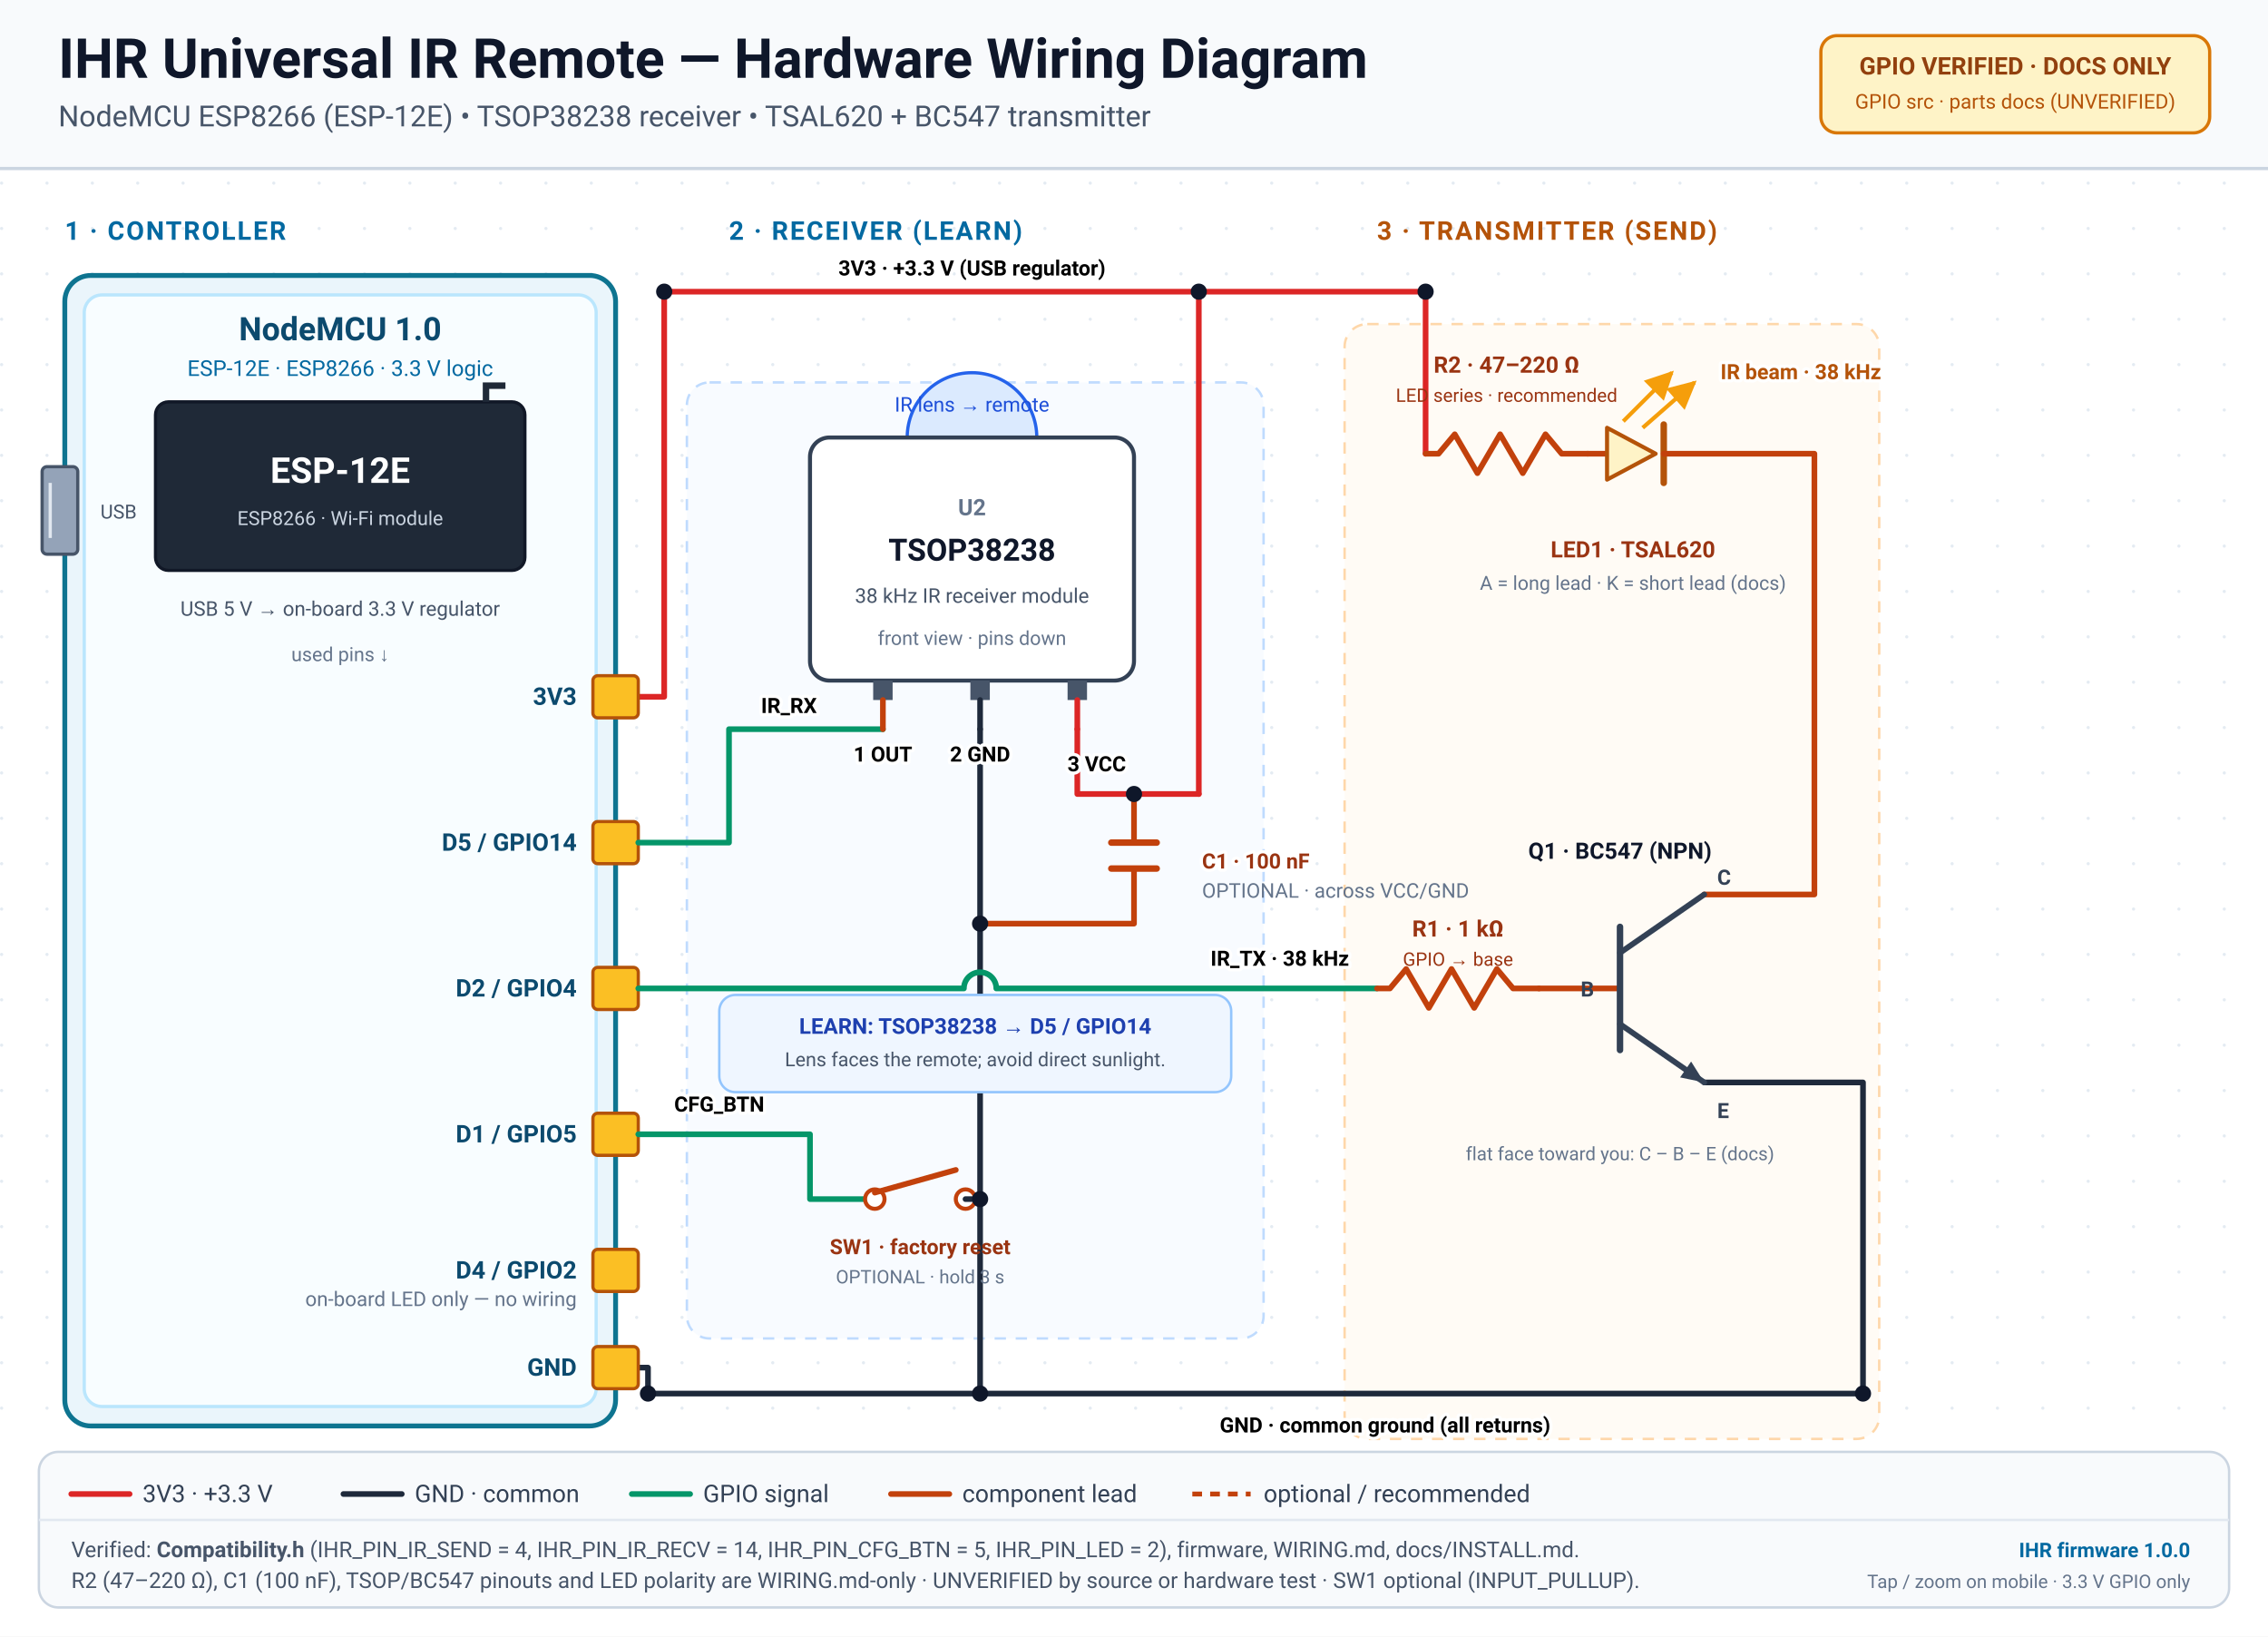
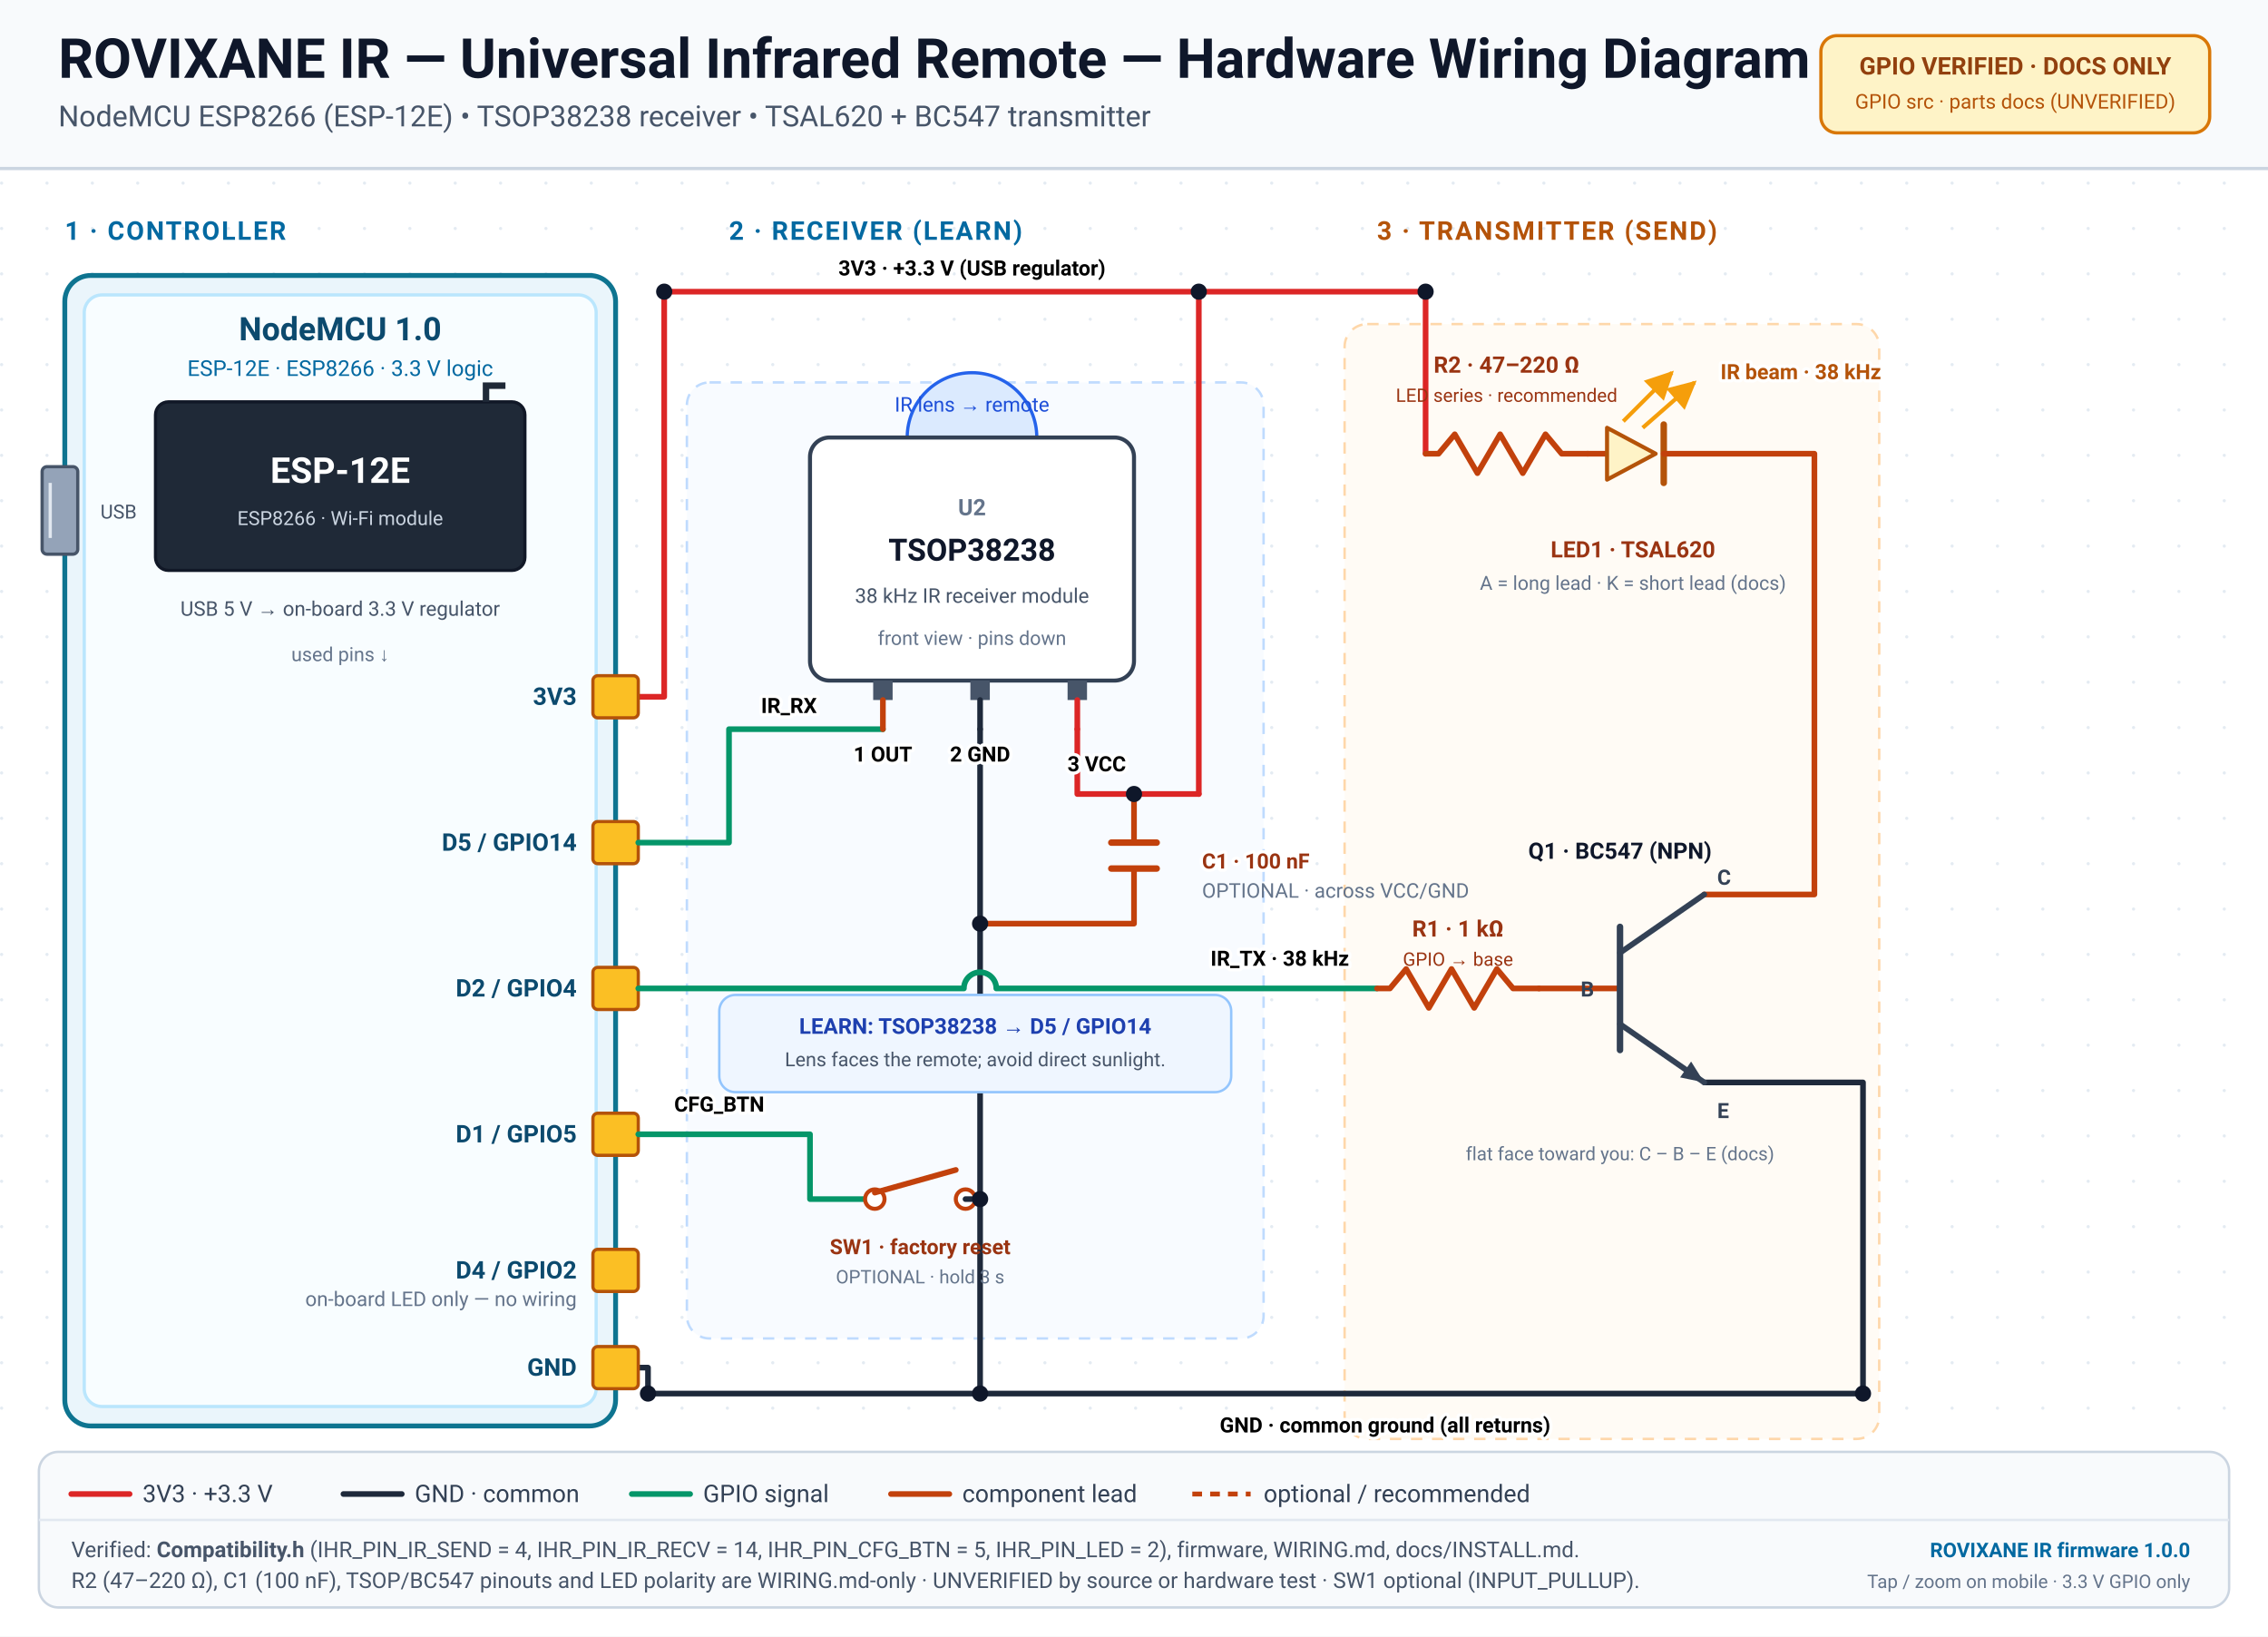
<svg xmlns="http://www.w3.org/2000/svg" viewBox="0 0 1400 1010" width="1400" height="1010" role="img" aria-labelledby="diagram-title diagram-desc">
  <defs>
    <style>
      text { font-family: -apple-system, BlinkMacSystemFont, "Segoe UI", Roboto, "Helvetica Neue", Arial, sans-serif; }
      .title { font-size: 34px; font-weight: 700; fill: #0f172a; }
      .subtitle { font-size: 18px; fill: #475569; }
      .section { font-size: 16px; font-weight: 700; letter-spacing: 1.1px; fill: #0369a1; }
      .section.tx { fill: #b45309; }
      .wire { fill: none; stroke-width: 3.5; stroke-linecap: round; stroke-linejoin: round; }
      .vcc { stroke: #dc2626; }
      .gnd { stroke: #1e293b; }
      .sig { stroke: #059669; }
      .lead { stroke: #c2410c; }
      .body { stroke: #334155; stroke-width: 2.5; }
      .lbl { font-size: 15px; fill: #334155; }
      .small { font-size: 13.5px; fill: #475569; }
      .tiny { font-size: 12.5px; fill: #64748b; }
      .pin { font-size: 15px; font-weight: 700; fill: #0c4a6e; }
      .nettag { font-size: 13px; font-weight: 700; paint-order: stroke; stroke: #ffffff; stroke-width: 4px; stroke-linejoin: round; }
      .halo { paint-order: stroke; stroke: #ffffff; stroke-width: 4px; stroke-linejoin: round; }
    </style>
    <pattern id="grid" width="28" height="28" patternUnits="userSpaceOnUse">
      <circle cx="1" cy="1" r="1" fill="#dbe4ee" opacity="0.75" />
    </pattern>
    <marker id="irarrow" viewBox="0 0 10 10" refX="9" refY="5" markerWidth="7" markerHeight="7" orient="auto">
      <path d="M 0 0 L 10 5 L 0 10 z" fill="#f59e0b" />
    </marker>
  </defs>
  <rect x="0" y="0" width="1400" height="1010" fill="#ffffff" />
  <rect x="0" y="104" width="1400" height="792" fill="url(#grid)" />
  <rect x="0" y="0" width="1400" height="104" fill="#f8fafc" />
  <line x1="0" y1="104" x2="1400" y2="104" stroke="#cbd5e1" stroke-width="2" />
-   <text x="36" y="48" class="title">IHR Universal IR Remote — Hardware Wiring Diagram</text>
+   <text x="36" y="48" class="title">ROVIXANE IR — Universal Infrared Remote — Hardware Wiring Diagram</text>
  <text x="36" y="78" class="subtitle">NodeMCU ESP8266 (ESP-12E)  •  TSOP38238 receiver  •  TSAL620 + BC547 transmitter</text>
  <rect x="1124" y="22" width="240" height="60" rx="10" fill="#fef3c7" stroke="#d97706" stroke-width="2" />
  <text x="1244" y="46" text-anchor="middle" font-size="15" font-weight="700" fill="#92400e">GPIO VERIFIED · DOCS ONLY</text>
  <text x="1244" y="67" text-anchor="middle" font-size="12.5" fill="#b45309">GPIO src · parts docs (UNVERIFIED)</text>
  <text x="40" y="148" class="section">1 · CONTROLLER</text>
  <text x="450" y="148" class="section">2 · RECEIVER (LEARN)</text>
  <text x="850" y="148" class="section tx">3 · TRANSMITTER (SEND)</text>
  <rect x="424" y="236" width="356" height="590" rx="14" fill="#f8fbff" stroke="#bfdbfe" stroke-width="1.5" stroke-dasharray="7 6" />
  <rect x="830" y="200" width="330" height="688" rx="14" fill="#fffbf5" stroke="#fed7aa" stroke-width="1.5" stroke-dasharray="7 6" />
  <path class="wire vcc" d="M 394,430 L 410,430 L 410,180 L 880,180 L 880,280" />
  <path class="wire vcc" d="M 740,490 L 740,180" />
  <text x="600" y="170" class="nettag vcc halo" text-anchor="middle">3V3 · +3.3 V (USB regulator)</text>
  <path class="wire gnd" d="M 394,844 L 400,844 L 400,860 L 1150,860" />
  <path class="wire gnd" d="M 605,450 L 605,860" />
  <path class="wire gnd" d="M 1052,668 L 1150,668 L 1150,860" />
  <text x="855" y="884" class="nettag gnd halo" text-anchor="middle">GND · common ground (all returns)</text>
  <rect x="40" y="170" width="340" height="710" rx="16" fill="#eaf5fb" stroke="#0e7490" stroke-width="3" />
  <rect x="52" y="182" width="316" height="686" rx="11" fill="#f8fdff" stroke="#bae6fd" stroke-width="2" />
  <text x="210" y="210" text-anchor="middle" font-size="20" font-weight="700" fill="#0c4a6e">NodeMCU 1.0</text>
  <text x="210" y="232" text-anchor="middle" font-size="13.5" fill="#0369a1">ESP-12E · ESP8266 · 3.3 V logic</text>
  <rect x="26" y="288" width="22" height="54" rx="3" fill="#94a3b8" stroke="#475569" stroke-width="2" />
  <line x1="31" y1="298" x2="31" y2="332" stroke="#e2e8f0" stroke-width="2" />
  <text x="62" y="320" font-size="12" fill="#475569">USB</text>
  <rect x="96" y="248" width="228" height="104" rx="8" fill="#1f2937" stroke="#111827" stroke-width="2" />
  <path d="M 300,248 L 300,238 L 312,238" fill="none" stroke="#1f2937" stroke-width="4" />
  <text x="210" y="298" text-anchor="middle" font-size="22" font-weight="700" fill="#ffffff">ESP-12E</text>
  <text x="210" y="324" text-anchor="middle" font-size="12" fill="#cbd5e1">ESP8266 · Wi-Fi module</text>
  <text x="210" y="380" text-anchor="middle" font-size="12.5" fill="#475569">USB 5 V → on-board 3.3 V regulator</text>
  <text x="210" y="408" text-anchor="middle" font-size="12" fill="#64748b">used pins ↓</text>
  <g>
    <rect x="366" y="417" width="28" height="26" rx="3" fill="#fbbf24" stroke="#b45309" stroke-width="2" />
    <text x="356" y="435" text-anchor="end" class="pin">3V3</text>
    <rect x="366" y="507" width="28" height="26" rx="3" fill="#fbbf24" stroke="#b45309" stroke-width="2" />
    <text x="356" y="525" text-anchor="end" class="pin">D5 / GPIO14</text>
    <rect x="366" y="597" width="28" height="26" rx="3" fill="#fbbf24" stroke="#b45309" stroke-width="2" />
    <text x="356" y="615" text-anchor="end" class="pin">D2 / GPIO4</text>
    <rect x="366" y="687" width="28" height="26" rx="3" fill="#fbbf24" stroke="#b45309" stroke-width="2" />
    <text x="356" y="705" text-anchor="end" class="pin">D1 / GPIO5</text>
    <rect x="366" y="771" width="28" height="26" rx="3" fill="#fbbf24" stroke="#b45309" stroke-width="2" />
    <text x="356" y="789" text-anchor="end" class="pin">D4 / GPIO2</text>
    <text x="356" y="806" text-anchor="end" class="tiny">on-board LED only — no wiring</text>
    <rect x="366" y="831" width="28" height="26" rx="3" fill="#fbbf24" stroke="#b45309" stroke-width="2" />
    <text x="356" y="849" text-anchor="end" class="pin">GND</text>
  </g>
  <path class="wire sig" d="M 394,520 L 450,520 L 450,450 L 545,450" />
  <text x="487" y="440" text-anchor="middle" class="nettag sig halo">IR_RX</text>
  <path class="wire sig" d="M 394,610 L 595,610 A 10 10 0 0 1 615,610 L 850,610" />
  <text x="790" y="596" text-anchor="middle" class="nettag sig halo">IR_TX · 38 kHz</text>
  <path class="wire sig" d="M 394,700 L 500,700 L 500,740 L 540,740" />
  <text x="444" y="686" text-anchor="middle" class="nettag sig halo">CFG_BTN</text>
  <path d="M 560,270 A 40 40 0 0 1 640,270 Z" fill="#dbeafe" stroke="#2563eb" stroke-width="2" />
  <text x="600" y="254" text-anchor="middle" font-size="12.5" fill="#1d4ed8">IR lens → remote</text>
  <rect x="500" y="270" width="200" height="150" rx="12" fill="#ffffff" class="body" />
  <text x="600" y="318" text-anchor="middle" font-size="14" font-weight="700" fill="#64748b">U2</text>
  <text x="600" y="346" text-anchor="middle" font-size="19" font-weight="700" fill="#0f172a">TSOP38238</text>
  <text x="600" y="372" text-anchor="middle" font-size="12.5" fill="#475569">38 kHz IR receiver module</text>
  <text x="600" y="398" text-anchor="middle" font-size="12" fill="#64748b">front view · pins down</text>
  <rect x="539" y="420" width="12" height="12" fill="#475569" />
  <rect x="599" y="420" width="12" height="12" fill="#475569" />
  <rect x="659" y="420" width="12" height="12" fill="#475569" />
  <path class="wire lead" d="M 545,432 L 545,450" />
  <path class="wire gnd" d="M 605,432 L 605,450" />
  <path class="wire vcc" d="M 665,432 L 665,450" />
  <path class="wire vcc" d="M 665,450 L 665,490 L 740,490" />
  <text x="545" y="470" text-anchor="middle" class="nettag lead halo">1 OUT</text>
  <text x="605" y="470" text-anchor="middle" class="nettag gnd halo">2 GND</text>
  <text x="677" y="476" text-anchor="middle" class="nettag vcc halo">3 VCC</text>
  <path class="wire lead" d="M 700,490 L 700,520" />
  <line x1="686" y1="520" x2="714" y2="520" stroke="#c2410c" stroke-width="4" stroke-linecap="round" />
  <line x1="686" y1="536" x2="714" y2="536" stroke="#c2410c" stroke-width="4" stroke-linecap="round" />
  <path class="wire lead" d="M 700,536 L 700,570 L 605,570" />
  <text x="742" y="536" class="nettag lead halo" fill="#9a3412">C1 · 100 nF</text>
  <text x="742" y="554" class="tiny">OPTIONAL · across VCC/GND</text>
  <rect x="444" y="614" width="316" height="60" rx="10" fill="#eff6ff" stroke="#93c5fd" stroke-width="1.5" />
  <text x="602" y="638" text-anchor="middle" font-size="13.5" font-weight="700" fill="#1e40af">LEARN: TSOP38238 → D5 / GPIO14</text>
  <text x="602" y="658" text-anchor="middle" font-size="12" fill="#475569">Lens faces the remote; avoid direct sunlight.</text>
  <circle cx="540" cy="740" r="6" fill="#ffffff" stroke="#c2410c" stroke-width="2.5" />
  <circle cx="596" cy="740" r="6" fill="#ffffff" stroke="#c2410c" stroke-width="2.5" />
  <path d="M 540,736 L 590,722" fill="none" stroke="#c2410c" stroke-width="3.5" stroke-linecap="round" />
  <path class="wire gnd" d="M 596,740 L 605,740" />
  <text x="568" y="774" text-anchor="middle" font-size="13" font-weight="700" fill="#9a3412">SW1 · factory reset</text>
  <text x="568" y="792" text-anchor="middle" font-size="11.5" fill="#64748b">OPTIONAL · hold 3 s</text>
  <path class="wire lead" d="M 880,280 L 888,280 l 10,-12 l 14,24 l 14,-24 l 14,24 l 14,-24 l 10,12 L 980,280" />
  <text x="930" y="230" text-anchor="middle" font-size="14" font-weight="700" fill="#9a3412">R2 · 47–220 Ω</text>
  <text x="930" y="248" text-anchor="middle" font-size="11.5" fill="#9a3412">LED series · recommended</text>
  <path class="wire lead" d="M 980,280 L 992,280" />
  <path d="M 992,264 L 992,296 L 1022,280 Z" fill="#fef3c7" stroke="#b45309" stroke-width="2.5" stroke-linejoin="round" />
  <line x1="1027" y1="262" x2="1027" y2="298" stroke="#b45309" stroke-width="4" stroke-linecap="round" />
  <line x1="1002" y1="260" x2="1032" y2="230" stroke="#f59e0b" stroke-width="2.5" marker-end="url(#irarrow)" />
  <line x1="1014" y1="264" x2="1046" y2="236" stroke="#f59e0b" stroke-width="2.5" marker-end="url(#irarrow)" />
  <text x="1062" y="234" class="nettag halo" fill="#b45309">IR beam · 38 kHz</text>
  <path class="wire lead" d="M 1027,280 L 1120,280 L 1120,552 L 1052,552" />
  <text x="1008" y="344" text-anchor="middle" font-size="14" font-weight="700" fill="#9a3412">LED1 · TSAL620</text>
  <text x="1008" y="364" text-anchor="middle" font-size="12" fill="#64748b">A = long lead · K = short lead (docs)</text>
  <path class="wire lead" d="M 850,610 L 858,610 l 10,-12 l 14,24 l 14,-24 l 14,24 l 14,-24 l 10,12 L 950,610" />
  <text x="900" y="578" text-anchor="middle" font-size="14" font-weight="700" fill="#9a3412">R1 · 1 kΩ</text>
  <text x="900" y="596" text-anchor="middle" font-size="11.5" fill="#9a3412">GPIO → base</text>
  <path class="wire lead" d="M 950,610 L 1000,610" />
  <line x1="1000" y1="572" x2="1000" y2="648" stroke="#334155" stroke-width="4" stroke-linecap="round" />
  <line x1="1000" y1="588" x2="1052" y2="552" stroke="#334155" stroke-width="3.5" stroke-linecap="round" />
  <line x1="1000" y1="632" x2="1052" y2="668" stroke="#334155" stroke-width="3.5" stroke-linecap="round" />
  <polygon points="1052,668 1043.9,655.1 1037.1,664.9" fill="#334155" />
  <text x="984" y="615" text-anchor="end" font-size="13" font-weight="700" fill="#334155">B</text>
  <text x="1060" y="546" font-size="13" font-weight="700" fill="#334155">C</text>
  <text x="1060" y="690" font-size="13" font-weight="700" fill="#334155">E</text>
  <text x="1000" y="530" text-anchor="middle" font-size="14" font-weight="700" fill="#0f172a">Q1 · BC547 (NPN)</text>
  <text x="1000" y="716" text-anchor="middle" font-size="11.5" fill="#64748b">flat face toward you: C – B – E (docs)</text>
  <g fill="#0f172a">
    <circle cx="410" cy="180" r="5" />
    <circle cx="740" cy="180" r="5" />
    <circle cx="880" cy="180" r="5" />
    <circle cx="400" cy="860" r="5" />
    <circle cx="605" cy="860" r="5" />
    <circle cx="1150" cy="860" r="5" />
    <circle cx="605" cy="570" r="5" />
    <circle cx="700" cy="490" r="5" />
    <circle cx="605" cy="740" r="5" />
  </g>
  <rect x="24" y="896" width="1352" height="96" rx="12" fill="#f8fafc" stroke="#cbd5e1" stroke-width="1.5" />
  <line x1="24" y1="938" x2="1376" y2="938" stroke="#e2e8f0" stroke-width="1.5" />
  <line x1="44" y1="922" x2="80" y2="922" class="wire vcc" />
  <text x="88" y="927" class="lbl">3V3 · +3.3 V</text>
  <line x1="212" y1="922" x2="248" y2="922" class="wire gnd" />
  <text x="256" y="927" class="lbl">GND · common</text>
  <line x1="390" y1="922" x2="426" y2="922" class="wire sig" />
  <text x="434" y="927" class="lbl">GPIO signal</text>
  <line x1="550" y1="922" x2="586" y2="922" class="wire lead" />
  <text x="594" y="927" class="lbl">component lead</text>
  <line x1="736" y1="922" x2="772" y2="922" stroke="#c2410c" stroke-width="3" stroke-dasharray="6 5" />
  <text x="780" y="927" class="lbl">optional / recommended</text>
  <text x="44" y="961" class="small">Verified: <tspan font-weight="700">Compatibility.h</tspan> (IHR_PIN_IR_SEND = 4, IHR_PIN_IR_RECV = 14, IHR_PIN_CFG_BTN = 5, IHR_PIN_LED = 2), firmware, WIRING.md, docs/INSTALL.md.</text>
  <text x="44" y="980" class="small">R2 (47–220 Ω), C1 (100 nF), TSOP/BC547 pinouts and LED polarity are WIRING.md-only · UNVERIFIED by source or hardware test · SW1 optional (INPUT_PULLUP).</text>
-   <text x="1352" y="961" text-anchor="end" font-size="12.5" font-weight="700" fill="#0369a1">IHR firmware 1.0.0</text>
+   <text x="1352" y="961" text-anchor="end" font-size="12.5" font-weight="700" fill="#0369a1">ROVIXANE IR firmware 1.0.0</text>
  <text x="1352" y="980" text-anchor="end" font-size="11.5" fill="#64748b">Tap / zoom on mobile · 3.3 V GPIO only</text>
</svg>
